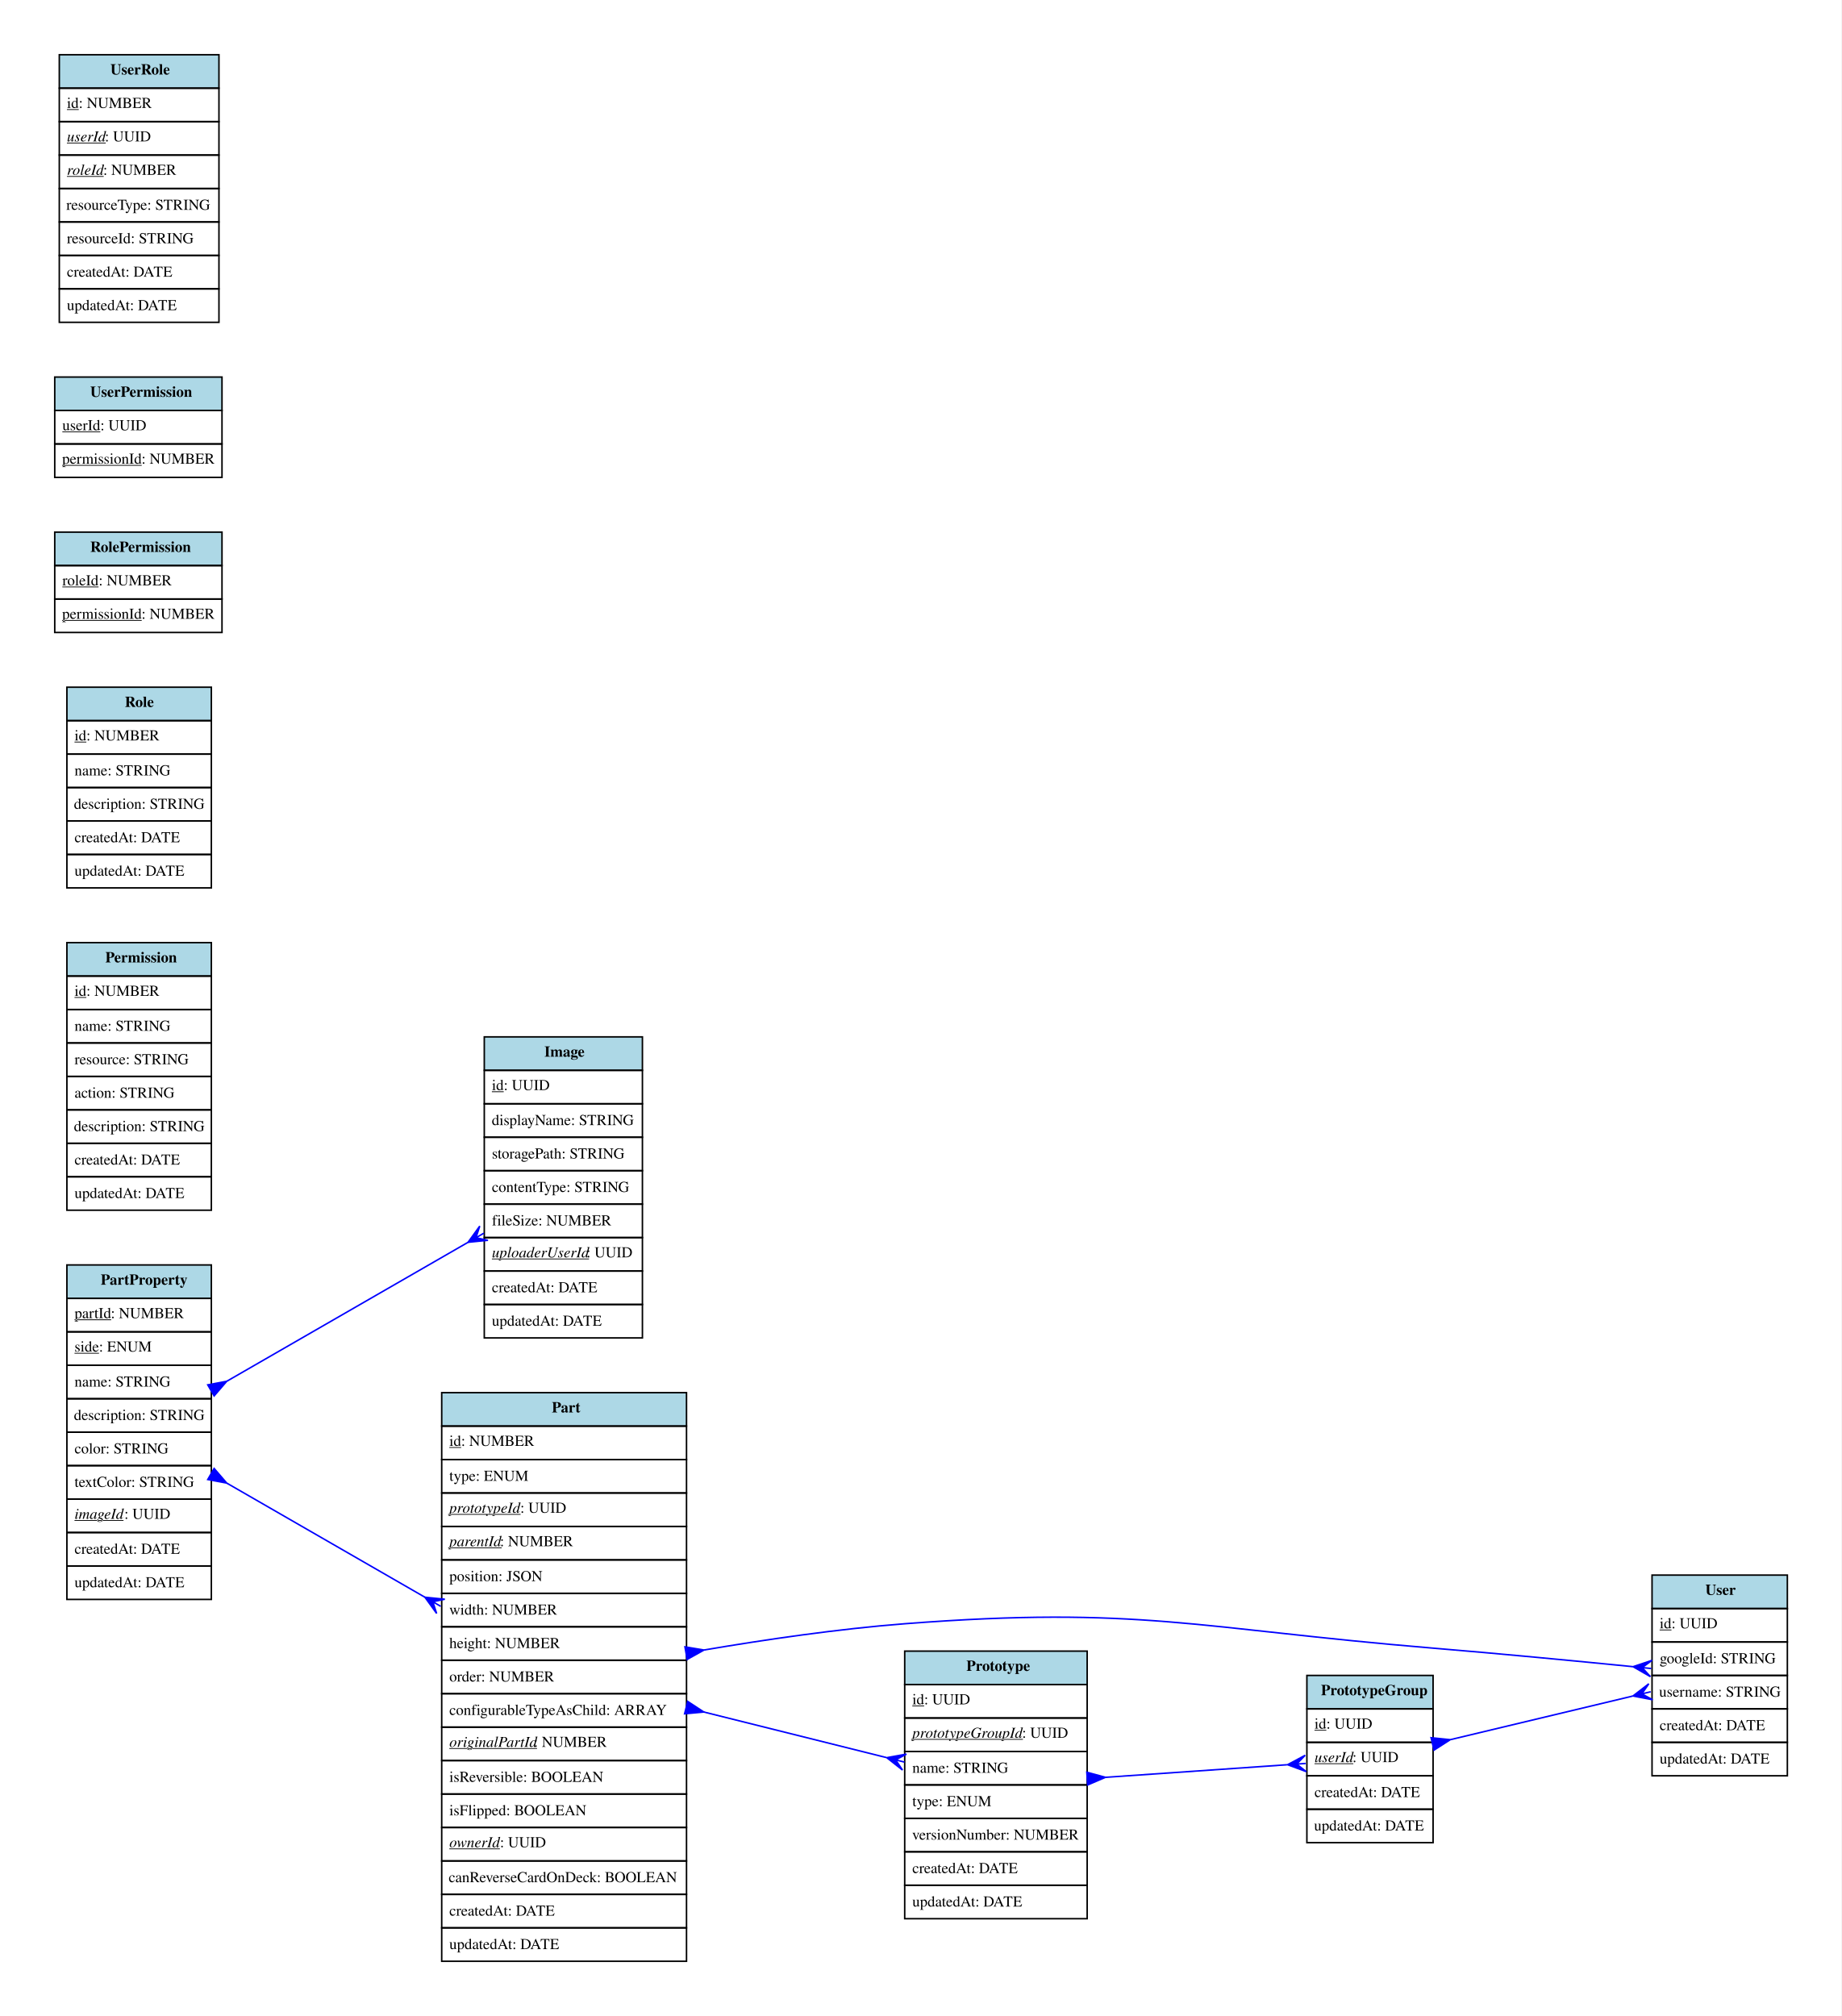
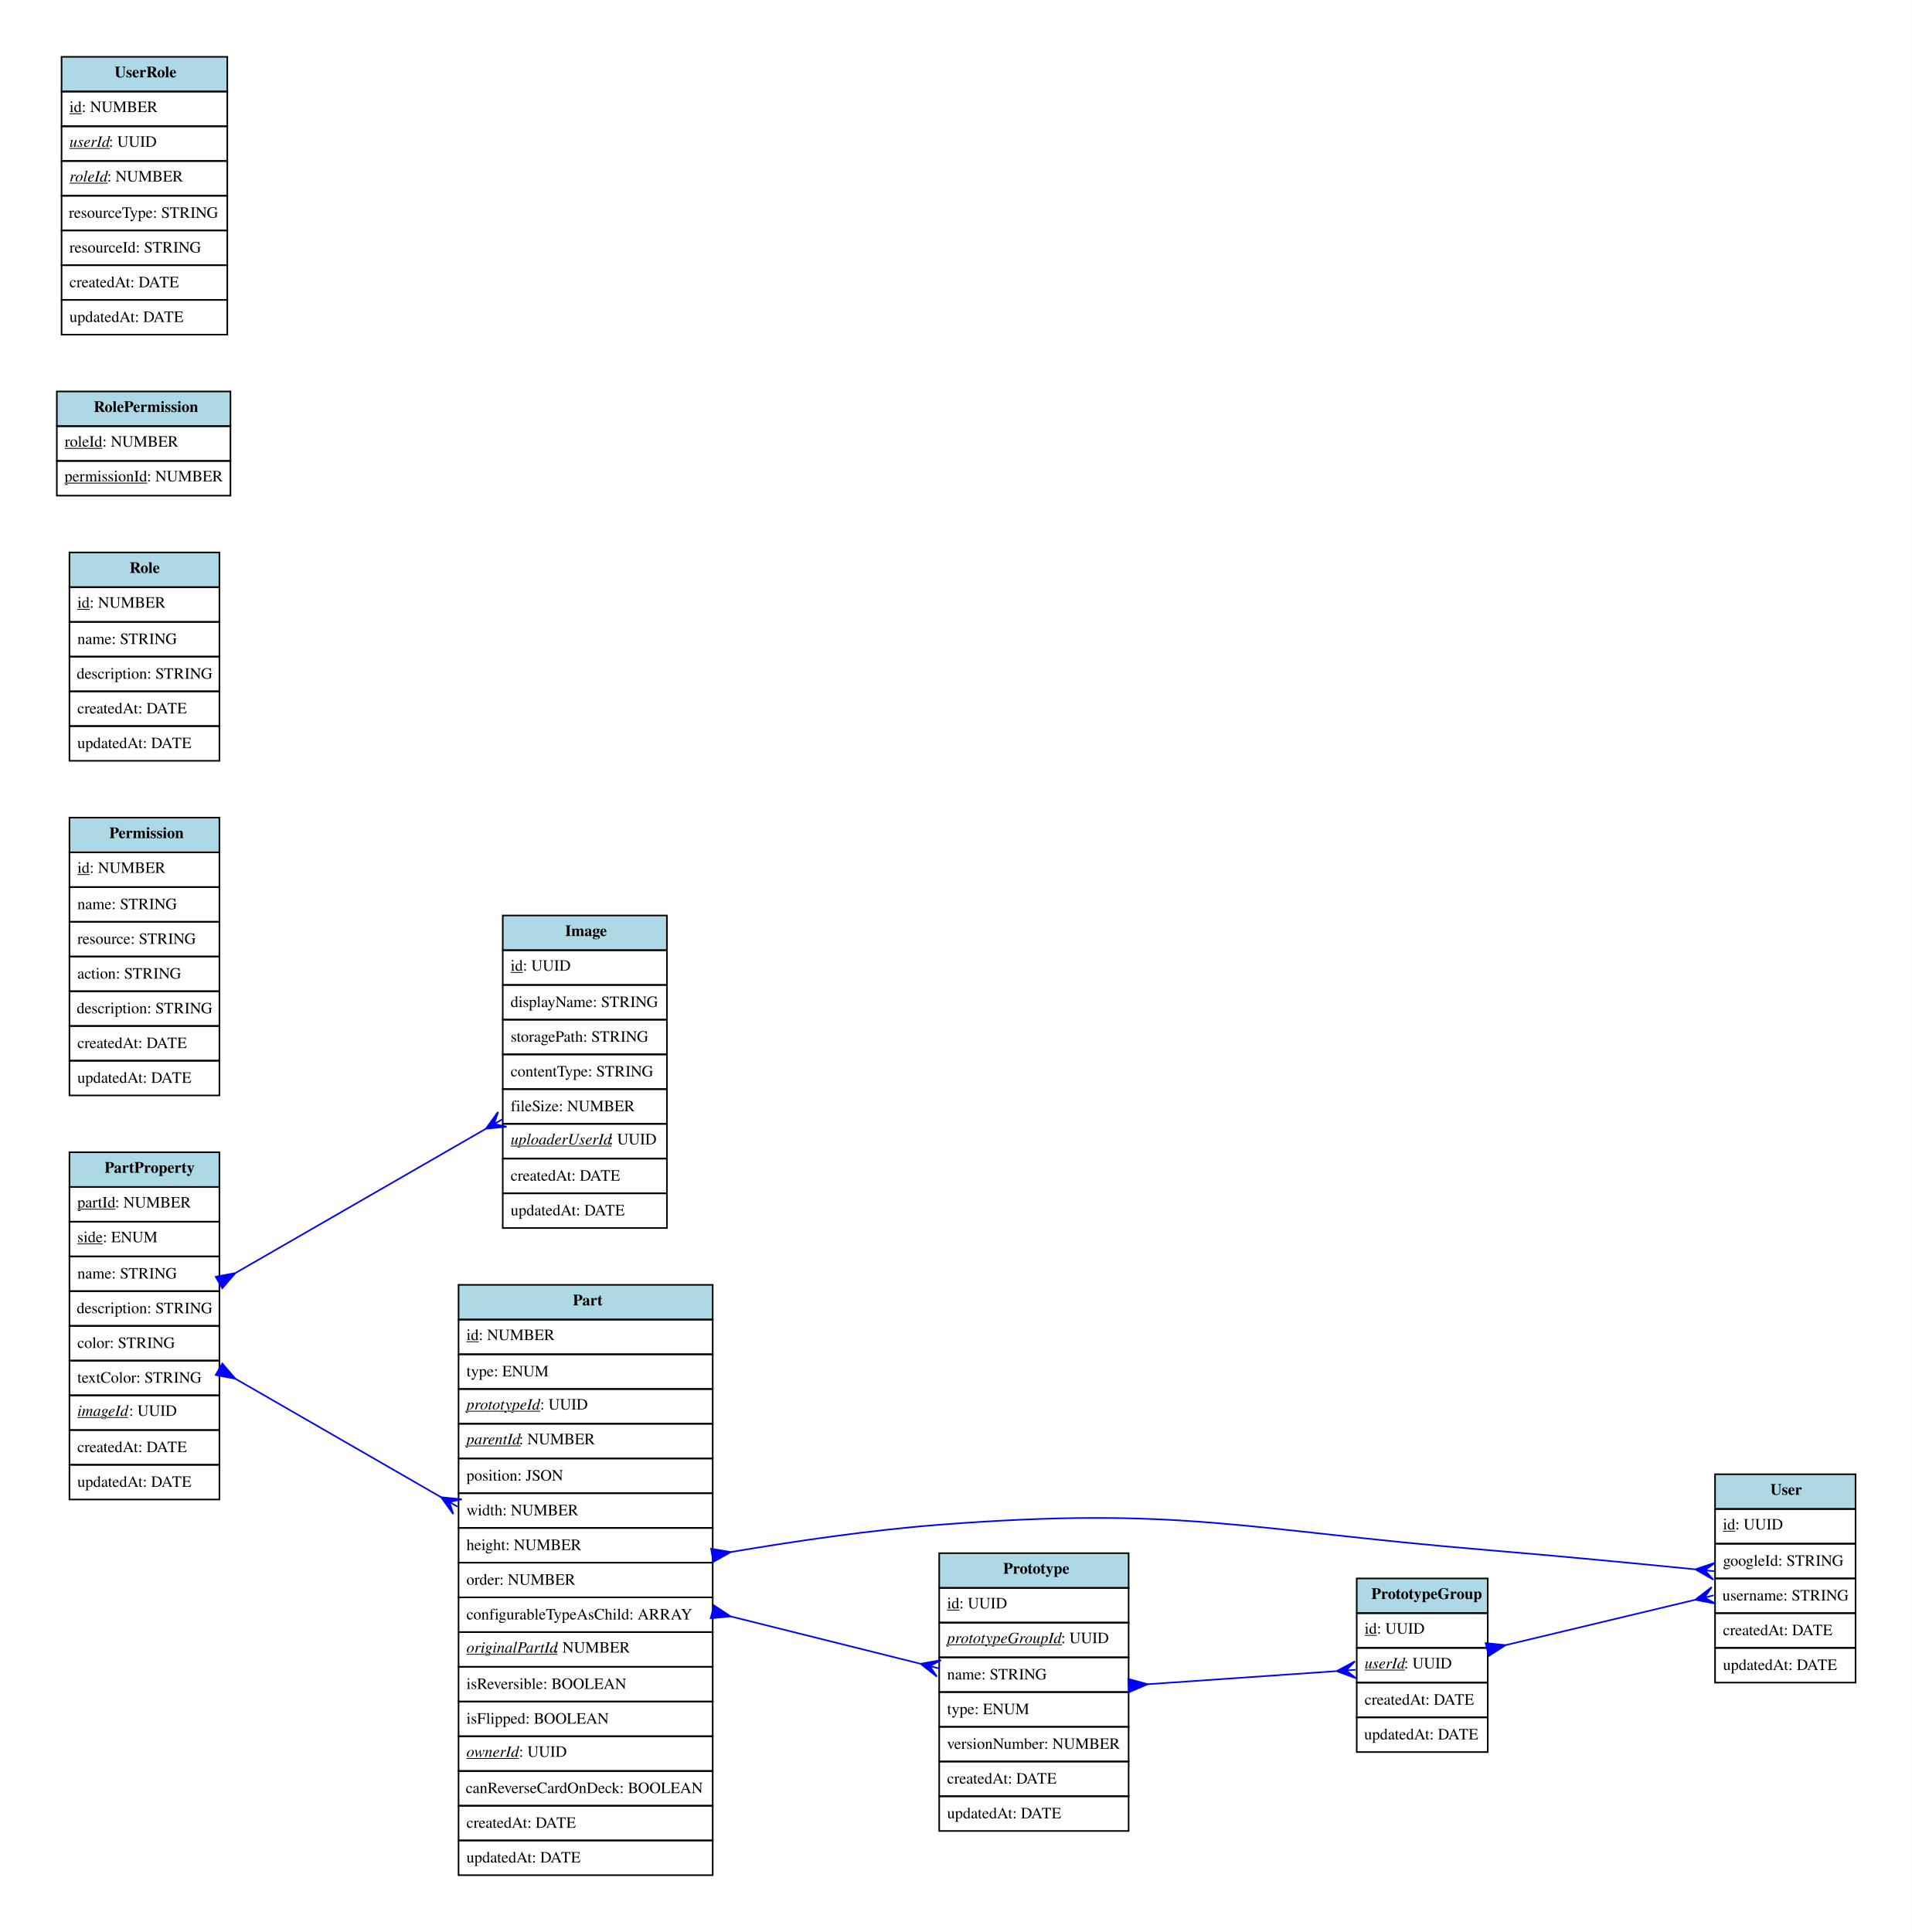
- <svg xmlns="http://www.w3.org/2000/svg" width="1211pt" height="1326pt" viewBox="0.00 0.00 1211.00 1326.00">
-   <g id="graph0" class="graph" transform="scale(1 1) rotate(0) translate(36 1290)">
-     <polygon fill="#ffffff" stroke="transparent" points="-36,36 -36,-1290 1175,-1290 1175,36 -36,36" />
+ <svg xmlns="http://www.w3.org/2000/svg" width="1211pt" height="1224pt" viewBox="0.00 0.00 1211.00 1224.00">
+   <g id="graph0" class="graph" transform="scale(1 1) rotate(0) translate(36 1188)">
+     <polygon fill="#ffffff" stroke="transparent" points="-36,36 -36,-1188 1175,-1188 1175,36 -36,36" />
    <g id="node1" class="node">
      <polygon fill="#add8e6" stroke="transparent" points="282.5,-586 282.5,-608 386.5,-608 386.5,-586 282.5,-586" />
      <polygon fill="none" stroke="#000000" points="282.5,-586 282.5,-608 386.5,-608 386.5,-586 282.5,-586" />
      <text text-anchor="start" x="322.007" y="-595" font-family="Times,serif" font-weight="bold" font-size="10.00" fill="#000000">Image</text>
      <polygon fill="none" stroke="#000000" points="282.5,-564 282.5,-586 386.5,-586 386.5,-564 282.5,-564" />
      <text text-anchor="start" x="287.5" y="-573" font-family="Times,serif" text-decoration="underline" font-size="10.00" fill="#000000">id</text>
      <text text-anchor="start" x="295.279" y="-573" font-family="Times,serif" font-size="10.00" fill="#000000">: UUID</text>
      <polygon fill="none" stroke="#000000" points="282.5,-542 282.5,-564 386.5,-564 386.5,-542 282.5,-542" />
      <text text-anchor="start" x="287.428" y="-550" font-family="Times,serif" font-size="10.00" fill="#000000">displayName: STRING</text>
      <polygon fill="none" stroke="#000000" points="282.5,-520 282.5,-542 386.5,-542 386.5,-520 282.5,-520" />
      <text text-anchor="start" x="287.5" y="-528" font-family="Times,serif" font-size="10.00" fill="#000000">storagePath: STRING</text>
      <polygon fill="none" stroke="#000000" points="282.5,-498 282.5,-520 386.5,-520 386.5,-498 282.5,-498" />
      <text text-anchor="start" x="287.5" y="-506" font-family="Times,serif" font-size="10.00" fill="#000000">contentType: STRING</text>
      <polygon fill="none" stroke="#000000" points="282.5,-476 282.5,-498 386.5,-498 386.5,-476 282.5,-476" />
      <text text-anchor="start" x="287.5" y="-484" font-family="Times,serif" font-size="10.00" fill="#000000">fileSize: NUMBER</text>
      <polygon fill="none" stroke="#000000" points="282.5,-454 282.5,-476 386.5,-476 386.5,-454 282.5,-454" />
      <text text-anchor="start" x="287.5" y="-463" font-family="Times,serif" font-style="italic" text-decoration="underline" font-size="10.00" fill="#000000">uploaderUserId</text>
      <text text-anchor="start" x="349.691" y="-463" font-family="Times,serif" font-size="10.00" fill="#000000">: UUID</text>
      <polygon fill="none" stroke="#000000" points="282.5,-432 282.5,-454 386.5,-454 386.5,-432 282.5,-432" />
      <text text-anchor="start" x="287.5" y="-440" font-family="Times,serif" font-size="10.00" fill="#000000">createdAt: DATE</text>
      <polygon fill="none" stroke="#000000" points="282.5,-410 282.5,-432 386.5,-432 386.5,-410 282.5,-410" />
      <text text-anchor="start" x="287.5" y="-418" font-family="Times,serif" font-size="10.00" fill="#000000">updatedAt: DATE</text>
    </g>
    <g id="node2" class="node">
      <polygon fill="#add8e6" stroke="transparent" points="1050.5,-232 1050.5,-254 1139.5,-254 1139.5,-232 1050.5,-232" />
      <polygon fill="none" stroke="#000000" points="1050.5,-232 1050.5,-254 1139.5,-254 1139.5,-232 1050.5,-232" />
      <text text-anchor="start" x="1085.562" y="-241" font-family="Times,serif" font-weight="bold" font-size="10.00" fill="#000000">User</text>
      <polygon fill="none" stroke="#000000" points="1050.5,-210 1050.5,-232 1139.5,-232 1139.5,-210 1050.5,-210" />
      <text text-anchor="start" x="1055.5" y="-219" font-family="Times,serif" text-decoration="underline" font-size="10.00" fill="#000000">id</text>
      <text text-anchor="start" x="1063.279" y="-219" font-family="Times,serif" font-size="10.00" fill="#000000">: UUID</text>
      <polygon fill="none" stroke="#000000" points="1050.5,-188 1050.5,-210 1139.5,-210 1139.5,-188 1050.5,-188" />
      <text text-anchor="start" x="1055.5" y="-196" font-family="Times,serif" font-size="10.00" fill="#000000">googleId: STRING</text>
      <polygon fill="none" stroke="#000000" points="1050.5,-166 1050.5,-188 1139.5,-188 1139.5,-166 1050.5,-166" />
      <text text-anchor="start" x="1055.151" y="-174" font-family="Times,serif" font-size="10.00" fill="#000000">username: STRING</text>
      <polygon fill="none" stroke="#000000" points="1050.5,-144 1050.5,-166 1139.5,-166 1139.5,-144 1050.5,-144" />
      <text text-anchor="start" x="1055.5" y="-152" font-family="Times,serif" font-size="10.00" fill="#000000">createdAt: DATE</text>
      <polygon fill="none" stroke="#000000" points="1050.5,-122 1050.5,-144 1139.5,-144 1139.5,-122 1050.5,-122" />
      <text text-anchor="start" x="1055.5" y="-130" font-family="Times,serif" font-size="10.00" fill="#000000">updatedAt: DATE</text>
    </g>
    <g id="node3" class="node">
      <polygon fill="#add8e6" stroke="transparent" points="823.5,-166 823.5,-188 906.5,-188 906.5,-166 823.5,-166" />
      <polygon fill="none" stroke="#000000" points="823.5,-166 823.5,-188 906.5,-188 906.5,-166 823.5,-166" />
      <text text-anchor="start" x="832.784" y="-175" font-family="Times,serif" font-weight="bold" font-size="10.00" fill="#000000">PrototypeGroup</text>
      <polygon fill="none" stroke="#000000" points="823.5,-144 823.5,-166 906.5,-166 906.5,-144 823.5,-144" />
      <text text-anchor="start" x="828.5" y="-153" font-family="Times,serif" text-decoration="underline" font-size="10.00" fill="#000000">id</text>
      <text text-anchor="start" x="836.279" y="-153" font-family="Times,serif" font-size="10.00" fill="#000000">: UUID</text>
      <polygon fill="none" stroke="#000000" points="823.5,-122 823.5,-144 906.5,-144 906.5,-122 823.5,-122" />
      <text text-anchor="start" x="828.5" y="-131" font-family="Times,serif" font-style="italic" text-decoration="underline" font-size="10.00" fill="#000000">userId</text>
      <text text-anchor="start" x="853.486" y="-131" font-family="Times,serif" font-size="10.00" fill="#000000">: UUID</text>
      <polygon fill="none" stroke="#000000" points="823.5,-100 823.5,-122 906.5,-122 906.5,-100 823.5,-100" />
      <text text-anchor="start" x="828.5" y="-108" font-family="Times,serif" font-size="10.00" fill="#000000">createdAt: DATE</text>
      <polygon fill="none" stroke="#000000" points="823.5,-78 823.5,-100 906.5,-100 906.5,-78 823.5,-78" />
      <text text-anchor="start" x="828.205" y="-86" font-family="Times,serif" font-size="10.00" fill="#000000">updatedAt: DATE</text>
    </g>
    <g id="edge1" class="edge">
      <path fill="none" stroke="#0000ff" d="M918.063,-145.809C953.946,-154.389 1001.126,-165.671 1037.668,-174.41" />
      <polygon fill="#0000ff" stroke="#0000ff" points="907.128,-138.875 917.822,-145.751 905.174,-147.045 907.128,-138.875" />
      <polygon fill="#0000ff" stroke="#0000ff" points="1037.951,-174.477 1048.366,-182.52 1043.786,-175.873 1049.622,-177.268 1049.622,-177.268 1049.622,-177.268 1043.786,-175.873 1050.878,-172.016 1037.951,-174.477 1037.951,-174.477" />
    </g>
    <g id="node4" class="node">
      <polygon fill="#add8e6" stroke="transparent" points="559,-182 559,-204 679,-204 679,-182 559,-182" />
      <polygon fill="none" stroke="#000000" points="559,-182 559,-204 679,-204 679,-182 559,-182" />
      <text text-anchor="start" x="599.558" y="-191" font-family="Times,serif" font-weight="bold" font-size="10.00" fill="#000000">Prototype</text>
      <polygon fill="none" stroke="#000000" points="559,-160 559,-182 679,-182 679,-160 559,-160" />
      <text text-anchor="start" x="564" y="-169" font-family="Times,serif" text-decoration="underline" font-size="10.00" fill="#000000">id</text>
      <text text-anchor="start" x="571.779" y="-169" font-family="Times,serif" font-size="10.00" fill="#000000">: UUID</text>
      <polygon fill="none" stroke="#000000" points="559,-138 559,-160 679,-160 679,-138 559,-138" />
      <text text-anchor="start" x="564" y="-147" font-family="Times,serif" font-style="italic" text-decoration="underline" font-size="10.00" fill="#000000">prototypeGroupId</text>
      <text text-anchor="start" x="636.203" y="-147" font-family="Times,serif" font-size="10.00" fill="#000000">: UUID</text>
      <polygon fill="none" stroke="#000000" points="559,-116 559,-138 679,-138 679,-116 559,-116" />
      <text text-anchor="start" x="564" y="-124" font-family="Times,serif" font-size="10.00" fill="#000000">name: STRING</text>
      <polygon fill="none" stroke="#000000" points="559,-94 559,-116 679,-116 679,-94 559,-94" />
      <text text-anchor="start" x="564" y="-102" font-family="Times,serif" font-size="10.00" fill="#000000">type: ENUM</text>
      <polygon fill="none" stroke="#000000" points="559,-72 559,-94 679,-94 679,-72 559,-72" />
      <text text-anchor="start" x="563.872" y="-80" font-family="Times,serif" font-size="10.00" fill="#000000">versionNumber: NUMBER</text>
      <polygon fill="none" stroke="#000000" points="559,-50 559,-72 679,-72 679,-50 559,-50" />
      <text text-anchor="start" x="564" y="-58" font-family="Times,serif" font-size="10.00" fill="#000000">createdAt: DATE</text>
      <polygon fill="none" stroke="#000000" points="559,-28 559,-50 679,-50 679,-28 559,-28" />
      <text text-anchor="start" x="564" y="-36" font-family="Times,serif" font-size="10.00" fill="#000000">updatedAt: DATE</text>
    </g>
    <g id="edge2" class="edge">
      <path fill="none" stroke="#0000ff" d="M691.134,-120.995C729.275,-123.636 775.319,-126.825 810.368,-129.251" />
      <polygon fill="#0000ff" stroke="#0000ff" points="679.346,-115.969 691.027,-120.988 678.766,-124.349 679.346,-115.969" />
      <polygon fill="#0000ff" stroke="#0000ff" points="810.777,-129.28 822.375,-135.496 816.762,-129.694 822.748,-130.109 822.748,-130.109 822.748,-130.109 816.762,-129.694 823.121,-124.722 810.777,-129.28 810.777,-129.28" />
    </g>
    <g id="node5" class="node">
      <polygon fill="#add8e6" stroke="transparent" points="254.5,-352 254.5,-374 415.5,-374 415.5,-352 254.5,-352" />
      <polygon fill="none" stroke="#000000" points="254.5,-352 254.5,-374 415.5,-374 415.5,-352 254.5,-352" />
      <text text-anchor="start" x="326.947" y="-361" font-family="Times,serif" font-weight="bold" font-size="10.00" fill="#000000">Part</text>
      <polygon fill="none" stroke="#000000" points="254.5,-330 254.5,-352 415.5,-352 415.5,-330 254.5,-330" />
      <text text-anchor="start" x="259.5" y="-339" font-family="Times,serif" text-decoration="underline" font-size="10.00" fill="#000000">id</text>
      <text text-anchor="start" x="267.279" y="-339" font-family="Times,serif" font-size="10.00" fill="#000000">: NUMBER</text>
      <polygon fill="none" stroke="#000000" points="254.5,-308 254.5,-330 415.5,-330 415.5,-308 254.5,-308" />
      <text text-anchor="start" x="259.5" y="-316" font-family="Times,serif" font-size="10.00" fill="#000000">type: ENUM</text>
      <polygon fill="none" stroke="#000000" points="254.5,-286 254.5,-308 415.5,-308 415.5,-286 254.5,-286" />
      <text text-anchor="start" x="259.5" y="-295" font-family="Times,serif" font-style="italic" text-decoration="underline" font-size="10.00" fill="#000000">prototypeId</text>
      <text text-anchor="start" x="306.155" y="-295" font-family="Times,serif" font-size="10.00" fill="#000000">: UUID</text>
      <polygon fill="none" stroke="#000000" points="254.5,-264 254.5,-286 415.5,-286 415.5,-264 254.5,-264" />
      <text text-anchor="start" x="259.5" y="-273" font-family="Times,serif" font-style="italic" text-decoration="underline" font-size="10.00" fill="#000000">parentId</text>
      <text text-anchor="start" x="292.815" y="-273" font-family="Times,serif" font-size="10.00" fill="#000000">: NUMBER</text>
      <polygon fill="none" stroke="#000000" points="254.5,-242 254.5,-264 415.5,-264 415.5,-242 254.5,-242" />
      <text text-anchor="start" x="259.5" y="-250" font-family="Times,serif" font-size="10.00" fill="#000000">position: JSON</text>
      <polygon fill="none" stroke="#000000" points="254.5,-220 254.5,-242 415.5,-242 415.5,-220 254.5,-220" />
      <text text-anchor="start" x="259.5" y="-228" font-family="Times,serif" font-size="10.00" fill="#000000">width: NUMBER</text>
      <polygon fill="none" stroke="#000000" points="254.5,-198 254.5,-220 415.5,-220 415.5,-198 254.5,-198" />
      <text text-anchor="start" x="259.5" y="-206" font-family="Times,serif" font-size="10.00" fill="#000000">height: NUMBER</text>
      <polygon fill="none" stroke="#000000" points="254.5,-176 254.5,-198 415.5,-198 415.5,-176 254.5,-176" />
      <text text-anchor="start" x="259.5" y="-184" font-family="Times,serif" font-size="10.00" fill="#000000">order: NUMBER</text>
      <polygon fill="none" stroke="#000000" points="254.5,-154 254.5,-176 415.5,-176 415.5,-154 254.5,-154" />
      <text text-anchor="start" x="259.5" y="-162" font-family="Times,serif" font-size="10.00" fill="#000000">configurableTypeAsChild: ARRAY</text>
      <polygon fill="none" stroke="#000000" points="254.5,-132 254.5,-154 415.5,-154 415.5,-132 254.5,-132" />
      <text text-anchor="start" x="259.5" y="-141" font-family="Times,serif" font-style="italic" text-decoration="underline" font-size="10.00" fill="#000000">originalPartId</text>
      <text text-anchor="start" x="315.04" y="-141" font-family="Times,serif" font-size="10.00" fill="#000000">: NUMBER</text>
      <polygon fill="none" stroke="#000000" points="254.5,-110 254.5,-132 415.5,-132 415.5,-110 254.5,-110" />
      <text text-anchor="start" x="259.5" y="-118" font-family="Times,serif" font-size="10.00" fill="#000000">isReversible: BOOLEAN</text>
      <polygon fill="none" stroke="#000000" points="254.5,-88 254.5,-110 415.5,-110 415.5,-88 254.5,-88" />
      <text text-anchor="start" x="259.5" y="-96" font-family="Times,serif" font-size="10.00" fill="#000000">isFlipped: BOOLEAN</text>
      <polygon fill="none" stroke="#000000" points="254.5,-66 254.5,-88 415.5,-88 415.5,-66 254.5,-66" />
      <text text-anchor="start" x="259.5" y="-75" font-family="Times,serif" font-style="italic" text-decoration="underline" font-size="10.00" fill="#000000">ownerId</text>
      <text text-anchor="start" x="292.816" y="-75" font-family="Times,serif" font-size="10.00" fill="#000000">: UUID</text>
      <polygon fill="none" stroke="#000000" points="254.5,-44 254.5,-66 415.5,-66 415.5,-44 254.5,-44" />
      <text text-anchor="start" x="259.062" y="-52" font-family="Times,serif" font-size="10.00" fill="#000000">canReverseCardOnDeck: BOOLEAN</text>
      <polygon fill="none" stroke="#000000" points="254.5,-22 254.5,-44 415.5,-44 415.5,-22 254.5,-22" />
      <text text-anchor="start" x="259.5" y="-30" font-family="Times,serif" font-size="10.00" fill="#000000">createdAt: DATE</text>
      <polygon fill="none" stroke="#000000" points="254.5,0 254.5,-22 415.5,-22 415.5,0 254.5,0" />
      <text text-anchor="start" x="259.5" y="-8" font-family="Times,serif" font-size="10.00" fill="#000000">updatedAt: DATE</text>
    </g>
    <g id="edge4" class="edge">
      <path fill="none" stroke="#0000ff" d="M427.183,-204.747C467.513,-211.613 515.424,-218.624 559,-222 712.925,-233.927 752.143,-218.766 906,-206 950.299,-202.324 1000.389,-197.51 1037.795,-193.785" />
      <polygon fill="#0000ff" stroke="#0000ff" points="415.914,-198.535 427.023,-204.72 414.482,-206.812 415.914,-198.535" />
      <polygon fill="#0000ff" stroke="#0000ff" points="1038.027,-193.762 1050.505,-197.94 1043.997,-193.164 1049.967,-192.567 1049.967,-192.567 1049.967,-192.567 1043.997,-193.164 1049.429,-187.194 1038.027,-193.762 1038.027,-193.762" />
    </g>
    <g id="edge3" class="edge">
      <path fill="none" stroke="#0000ff" d="M426.979,-163.921C465.867,-154.216 510.434,-143.094 546.837,-134.009" />
      <polygon fill="#0000ff" stroke="#0000ff" points="414.248,-162.769 426.908,-163.939 416.282,-170.919 414.248,-162.769" />
      <polygon fill="#0000ff" stroke="#0000ff" points="547.207,-133.917 560.157,-136.25 553.028,-132.464 558.85,-131.011 558.85,-131.011 558.85,-131.011 553.028,-132.464 557.542,-125.772 547.207,-133.917 547.207,-133.917" />
    </g>
    <g id="node6" class="node">
      <polygon fill="#add8e6" stroke="transparent" points="8,-436 8,-458 103,-458 103,-436 8,-436" />
      <polygon fill="none" stroke="#000000" points="8,-436 8,-458 103,-458 103,-436 8,-436" />
      <text text-anchor="start" x="30.23" y="-445" font-family="Times,serif" font-weight="bold" font-size="10.00" fill="#000000">PartProperty</text>
      <polygon fill="none" stroke="#000000" points="8,-414 8,-436 103,-436 103,-414 8,-414" />
      <text text-anchor="start" x="13" y="-423" font-family="Times,serif" text-decoration="underline" font-size="10.00" fill="#000000">partId</text>
      <text text-anchor="start" x="36.876" y="-423" font-family="Times,serif" font-size="10.00" fill="#000000">: NUMBER</text>
      <polygon fill="none" stroke="#000000" points="8,-392 8,-414 103,-414 103,-392 8,-392" />
      <text text-anchor="start" x="13" y="-401" font-family="Times,serif" text-decoration="underline" font-size="10.00" fill="#000000">side</text>
      <text text-anchor="start" x="29.107" y="-401" font-family="Times,serif" font-size="10.00" fill="#000000">: ENUM</text>
      <polygon fill="none" stroke="#000000" points="8,-370 8,-392 103,-392 103,-370 8,-370" />
      <text text-anchor="start" x="13" y="-378" font-family="Times,serif" font-size="10.00" fill="#000000">name: STRING</text>
      <polygon fill="none" stroke="#000000" points="8,-348 8,-370 103,-370 103,-348 8,-348" />
      <text text-anchor="start" x="12.592" y="-356" font-family="Times,serif" font-size="10.00" fill="#000000">description: STRING</text>
      <polygon fill="none" stroke="#000000" points="8,-326 8,-348 103,-348 103,-326 8,-326" />
      <text text-anchor="start" x="13" y="-334" font-family="Times,serif" font-size="10.00" fill="#000000">color: STRING</text>
      <polygon fill="none" stroke="#000000" points="8,-304 8,-326 103,-326 103,-304 8,-304" />
      <text text-anchor="start" x="13" y="-312" font-family="Times,serif" font-size="10.00" fill="#000000">textColor: STRING</text>
      <polygon fill="none" stroke="#000000" points="8,-282 8,-304 103,-304 103,-282 8,-282" />
      <text text-anchor="start" x="13" y="-291" font-family="Times,serif" font-style="italic" text-decoration="underline" font-size="10.00" fill="#000000">imageId</text>
      <text text-anchor="start" x="45.765" y="-291" font-family="Times,serif" font-size="10.00" fill="#000000">: UUID</text>
      <polygon fill="none" stroke="#000000" points="8,-260 8,-282 103,-282 103,-260 8,-260" />
      <text text-anchor="start" x="13" y="-268" font-family="Times,serif" font-size="10.00" fill="#000000">createdAt: DATE</text>
      <polygon fill="none" stroke="#000000" points="8,-238 8,-260 103,-260 103,-238 8,-238" />
      <text text-anchor="start" x="13" y="-246" font-family="Times,serif" font-size="10.00" fill="#000000">updatedAt: DATE</text>
    </g>
    <g id="edge6" class="edge">
      <path fill="none" stroke="#0000ff" d="M113.34,-381.605C159.668,-408.292 224.323,-445.535 271.762,-472.861" />
      <polygon fill="#0000ff" stroke="#0000ff" points="104.827,-371.855 113.128,-381.484 100.634,-379.133 104.827,-371.855" />
      <polygon fill="#0000ff" stroke="#0000ff" points="271.817,-472.893 279.52,-483.562 277.016,-475.887 282.215,-478.882 282.215,-478.882 282.215,-478.882 277.016,-475.887 284.911,-474.203 271.817,-472.893 271.817,-472.893" />
    </g>
    <g id="edge5" class="edge">
      <path fill="none" stroke="#0000ff" d="M113.292,-314.422C150.916,-292.749 200.644,-264.105 243.419,-239.465" />
      <polygon fill="#0000ff" stroke="#0000ff" points="100.634,-316.867 113.128,-314.516 104.827,-324.145 100.634,-316.867" />
      <polygon fill="#0000ff" stroke="#0000ff" points="243.45,-239.448 256.543,-238.137 248.649,-236.453 253.848,-233.458 253.848,-233.458 253.848,-233.458 248.649,-236.453 251.153,-228.779 243.45,-239.448 243.45,-239.448" />
    </g>
    <g id="node7" class="node">
      <polygon fill="#add8e6" stroke="transparent" points="8,-648 8,-670 103,-670 103,-648 8,-648" />
      <polygon fill="none" stroke="#000000" points="8,-648 8,-670 103,-670 103,-648 8,-648" />
      <text text-anchor="start" x="33.279" y="-657" font-family="Times,serif" font-weight="bold" font-size="10.00" fill="#000000">Permission</text>
      <polygon fill="none" stroke="#000000" points="8,-626 8,-648 103,-648 103,-626 8,-626" />
      <text text-anchor="start" x="13" y="-635" font-family="Times,serif" text-decoration="underline" font-size="10.00" fill="#000000">id</text>
      <text text-anchor="start" x="20.779" y="-635" font-family="Times,serif" font-size="10.00" fill="#000000">: NUMBER</text>
      <polygon fill="none" stroke="#000000" points="8,-604 8,-626 103,-626 103,-604 8,-604" />
      <text text-anchor="start" x="13" y="-612" font-family="Times,serif" font-size="10.00" fill="#000000">name: STRING</text>
      <polygon fill="none" stroke="#000000" points="8,-582 8,-604 103,-604 103,-582 8,-582" />
      <text text-anchor="start" x="13" y="-590" font-family="Times,serif" font-size="10.00" fill="#000000">resource: STRING</text>
      <polygon fill="none" stroke="#000000" points="8,-560 8,-582 103,-582 103,-560 8,-560" />
      <text text-anchor="start" x="13" y="-568" font-family="Times,serif" font-size="10.00" fill="#000000">action: STRING</text>
      <polygon fill="none" stroke="#000000" points="8,-538 8,-560 103,-560 103,-538 8,-538" />
      <text text-anchor="start" x="12.592" y="-546" font-family="Times,serif" font-size="10.00" fill="#000000">description: STRING</text>
      <polygon fill="none" stroke="#000000" points="8,-516 8,-538 103,-538 103,-516 8,-516" />
      <text text-anchor="start" x="13" y="-524" font-family="Times,serif" font-size="10.00" fill="#000000">createdAt: DATE</text>
      <polygon fill="none" stroke="#000000" points="8,-494 8,-516 103,-516 103,-494 8,-494" />
      <text text-anchor="start" x="13" y="-502" font-family="Times,serif" font-size="10.00" fill="#000000">updatedAt: DATE</text>
    </g>
    <g id="node8" class="node">
      <polygon fill="#add8e6" stroke="transparent" points="8,-816 8,-838 103,-838 103,-816 8,-816" />
      <polygon fill="none" stroke="#000000" points="8,-816 8,-838 103,-838 103,-816 8,-816" />
      <text text-anchor="start" x="46.056" y="-825" font-family="Times,serif" font-weight="bold" font-size="10.00" fill="#000000">Role</text>
      <polygon fill="none" stroke="#000000" points="8,-794 8,-816 103,-816 103,-794 8,-794" />
      <text text-anchor="start" x="13" y="-803" font-family="Times,serif" text-decoration="underline" font-size="10.00" fill="#000000">id</text>
      <text text-anchor="start" x="20.779" y="-803" font-family="Times,serif" font-size="10.00" fill="#000000">: NUMBER</text>
      <polygon fill="none" stroke="#000000" points="8,-772 8,-794 103,-794 103,-772 8,-772" />
      <text text-anchor="start" x="13" y="-780" font-family="Times,serif" font-size="10.00" fill="#000000">name: STRING</text>
      <polygon fill="none" stroke="#000000" points="8,-750 8,-772 103,-772 103,-750 8,-750" />
      <text text-anchor="start" x="12.592" y="-758" font-family="Times,serif" font-size="10.00" fill="#000000">description: STRING</text>
      <polygon fill="none" stroke="#000000" points="8,-728 8,-750 103,-750 103,-728 8,-728" />
      <text text-anchor="start" x="13" y="-736" font-family="Times,serif" font-size="10.00" fill="#000000">createdAt: DATE</text>
      <polygon fill="none" stroke="#000000" points="8,-706 8,-728 103,-728 103,-706 8,-706" />
      <text text-anchor="start" x="13" y="-714" font-family="Times,serif" font-size="10.00" fill="#000000">updatedAt: DATE</text>
    </g>
    <g id="node9" class="node">
      <polygon fill="#add8e6" stroke="transparent" points="0,-918 0,-940 110,-940 110,-918 0,-918" />
      <polygon fill="none" stroke="#000000" points="0,-918 0,-940 110,-940 110,-918 0,-918" />
      <text text-anchor="start" x="23.335" y="-927" font-family="Times,serif" font-weight="bold" font-size="10.00" fill="#000000">RolePermission</text>
      <polygon fill="none" stroke="#000000" points="0,-896 0,-918 110,-918 110,-896 0,-896" />
      <text text-anchor="start" x="5" y="-905" font-family="Times,serif" text-decoration="underline" font-size="10.00" fill="#000000">roleId</text>
      <text text-anchor="start" x="28.876" y="-905" font-family="Times,serif" font-size="10.00" fill="#000000">: NUMBER</text>
      <polygon fill="none" stroke="#000000" points="0,-874 0,-896 110,-896 110,-874 0,-874" />
      <text text-anchor="start" x="4.867" y="-883" font-family="Times,serif" text-decoration="underline" font-size="10.00" fill="#000000">permissionId</text>
      <text text-anchor="start" x="57.08" y="-883" font-family="Times,serif" font-size="10.00" fill="#000000">: NUMBER</text>
    </g>
    <g id="node10" class="node">
-       <polygon fill="#add8e6" stroke="transparent" points="0,-1020 0,-1042 110,-1042 110,-1020 0,-1020" />
-       <polygon fill="none" stroke="#000000" points="0,-1020 0,-1042 110,-1042 110,-1020 0,-1020" />
-       <text text-anchor="start" x="23.341" y="-1029" font-family="Times,serif" font-weight="bold" font-size="10.00" fill="#000000">UserPermission</text>
-       <polygon fill="none" stroke="#000000" points="0,-998 0,-1020 110,-1020 110,-998 0,-998" />
-       <text text-anchor="start" x="5" y="-1007" font-family="Times,serif" text-decoration="underline" font-size="10.00" fill="#000000">userId</text>
-       <text text-anchor="start" x="29.986" y="-1007" font-family="Times,serif" font-size="10.00" fill="#000000">: UUID</text>
-       <polygon fill="none" stroke="#000000" points="0,-976 0,-998 110,-998 110,-976 0,-976" />
-       <text text-anchor="start" x="4.867" y="-985" font-family="Times,serif" text-decoration="underline" font-size="10.00" fill="#000000">permissionId</text>
-       <text text-anchor="start" x="57.08" y="-985" font-family="Times,serif" font-size="10.00" fill="#000000">: NUMBER</text>
-     </g>
-     <g id="node11" class="node">
-       <polygon fill="#add8e6" stroke="transparent" points="3,-1232 3,-1254 108,-1254 108,-1232 3,-1232" />
-       <polygon fill="none" stroke="#000000" points="3,-1232 3,-1254 108,-1254 108,-1232 3,-1232" />
-       <text text-anchor="start" x="36.618" y="-1241" font-family="Times,serif" font-weight="bold" font-size="10.00" fill="#000000">UserRole</text>
-       <polygon fill="none" stroke="#000000" points="3,-1210 3,-1232 108,-1232 108,-1210 3,-1210" />
-       <text text-anchor="start" x="8" y="-1219" font-family="Times,serif" text-decoration="underline" font-size="10.00" fill="#000000">id</text>
-       <text text-anchor="start" x="15.779" y="-1219" font-family="Times,serif" font-size="10.00" fill="#000000">: NUMBER</text>
-       <polygon fill="none" stroke="#000000" points="3,-1188 3,-1210 108,-1210 108,-1188 3,-1188" />
-       <text text-anchor="start" x="8" y="-1197" font-family="Times,serif" font-style="italic" text-decoration="underline" font-size="10.00" fill="#000000">userId</text>
-       <text text-anchor="start" x="32.986" y="-1197" font-family="Times,serif" font-size="10.00" fill="#000000">: UUID</text>
-       <polygon fill="none" stroke="#000000" points="3,-1166 3,-1188 108,-1188 108,-1166 3,-1166" />
-       <text text-anchor="start" x="8" y="-1175" font-family="Times,serif" font-style="italic" text-decoration="underline" font-size="10.00" fill="#000000">roleId</text>
-       <text text-anchor="start" x="31.876" y="-1175" font-family="Times,serif" font-size="10.00" fill="#000000">: NUMBER</text>
-       <polygon fill="none" stroke="#000000" points="3,-1144 3,-1166 108,-1166 108,-1144 3,-1144" />
-       <text text-anchor="start" x="7.603" y="-1152" font-family="Times,serif" font-size="10.00" fill="#000000">resourceType: STRING</text>
-       <polygon fill="none" stroke="#000000" points="3,-1122 3,-1144 108,-1144 108,-1122 3,-1122" />
-       <text text-anchor="start" x="8" y="-1130" font-family="Times,serif" font-size="10.00" fill="#000000">resourceId: STRING</text>
-       <polygon fill="none" stroke="#000000" points="3,-1100 3,-1122 108,-1122 108,-1100 3,-1100" />
-       <text text-anchor="start" x="8" y="-1108" font-family="Times,serif" font-size="10.00" fill="#000000">createdAt: DATE</text>
-       <polygon fill="none" stroke="#000000" points="3,-1078 3,-1100 108,-1100 108,-1078 3,-1078" />
-       <text text-anchor="start" x="8" y="-1086" font-family="Times,serif" font-size="10.00" fill="#000000">updatedAt: DATE</text>
+       <polygon fill="#add8e6" stroke="transparent" points="3,-1130 3,-1152 108,-1152 108,-1130 3,-1130" />
+       <polygon fill="none" stroke="#000000" points="3,-1130 3,-1152 108,-1152 108,-1130 3,-1130" />
+       <text text-anchor="start" x="36.618" y="-1139" font-family="Times,serif" font-weight="bold" font-size="10.00" fill="#000000">UserRole</text>
+       <polygon fill="none" stroke="#000000" points="3,-1108 3,-1130 108,-1130 108,-1108 3,-1108" />
+       <text text-anchor="start" x="8" y="-1117" font-family="Times,serif" text-decoration="underline" font-size="10.00" fill="#000000">id</text>
+       <text text-anchor="start" x="15.779" y="-1117" font-family="Times,serif" font-size="10.00" fill="#000000">: NUMBER</text>
+       <polygon fill="none" stroke="#000000" points="3,-1086 3,-1108 108,-1108 108,-1086 3,-1086" />
+       <text text-anchor="start" x="8" y="-1095" font-family="Times,serif" font-style="italic" text-decoration="underline" font-size="10.00" fill="#000000">userId</text>
+       <text text-anchor="start" x="32.986" y="-1095" font-family="Times,serif" font-size="10.00" fill="#000000">: UUID</text>
+       <polygon fill="none" stroke="#000000" points="3,-1064 3,-1086 108,-1086 108,-1064 3,-1064" />
+       <text text-anchor="start" x="8" y="-1073" font-family="Times,serif" font-style="italic" text-decoration="underline" font-size="10.00" fill="#000000">roleId</text>
+       <text text-anchor="start" x="31.876" y="-1073" font-family="Times,serif" font-size="10.00" fill="#000000">: NUMBER</text>
+       <polygon fill="none" stroke="#000000" points="3,-1042 3,-1064 108,-1064 108,-1042 3,-1042" />
+       <text text-anchor="start" x="7.603" y="-1050" font-family="Times,serif" font-size="10.00" fill="#000000">resourceType: STRING</text>
+       <polygon fill="none" stroke="#000000" points="3,-1020 3,-1042 108,-1042 108,-1020 3,-1020" />
+       <text text-anchor="start" x="8" y="-1028" font-family="Times,serif" font-size="10.00" fill="#000000">resourceId: STRING</text>
+       <polygon fill="none" stroke="#000000" points="3,-998 3,-1020 108,-1020 108,-998 3,-998" />
+       <text text-anchor="start" x="8" y="-1006" font-family="Times,serif" font-size="10.00" fill="#000000">createdAt: DATE</text>
+       <polygon fill="none" stroke="#000000" points="3,-976 3,-998 108,-998 108,-976 3,-976" />
+       <text text-anchor="start" x="8" y="-984" font-family="Times,serif" font-size="10.00" fill="#000000">updatedAt: DATE</text>
    </g>
  </g>
</svg>
